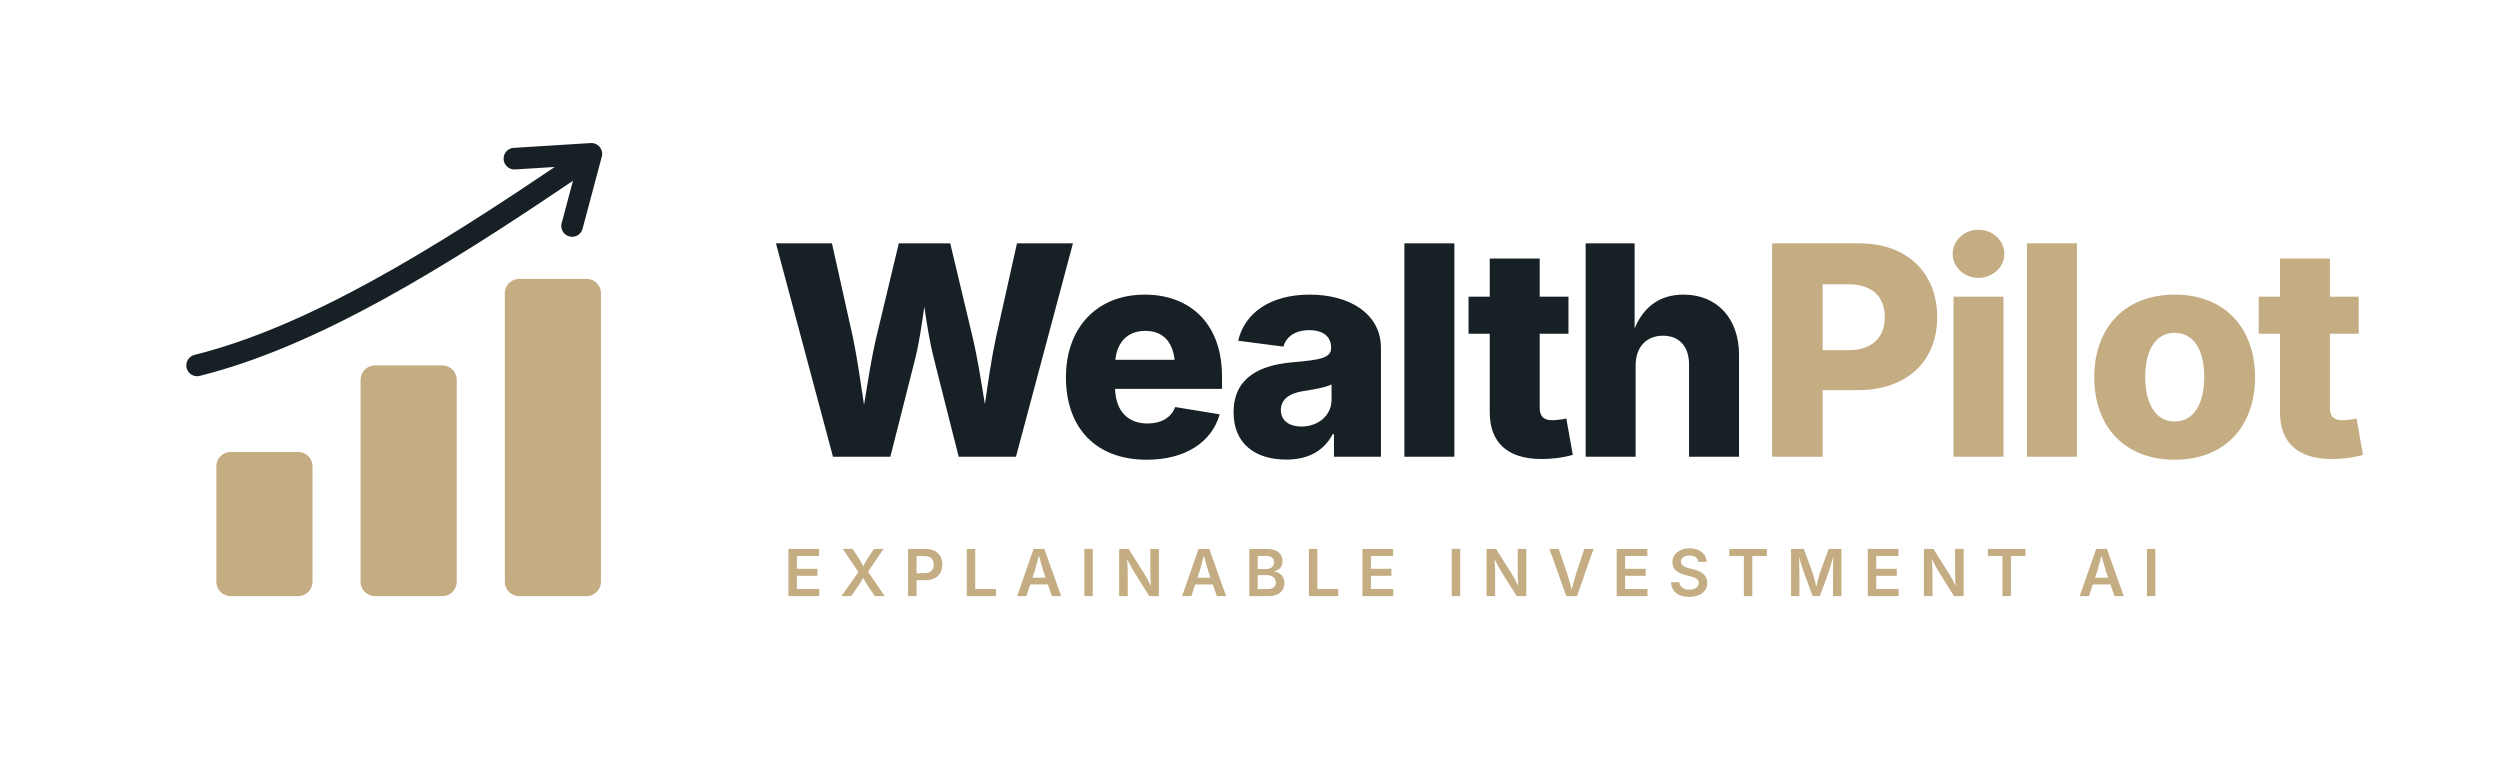
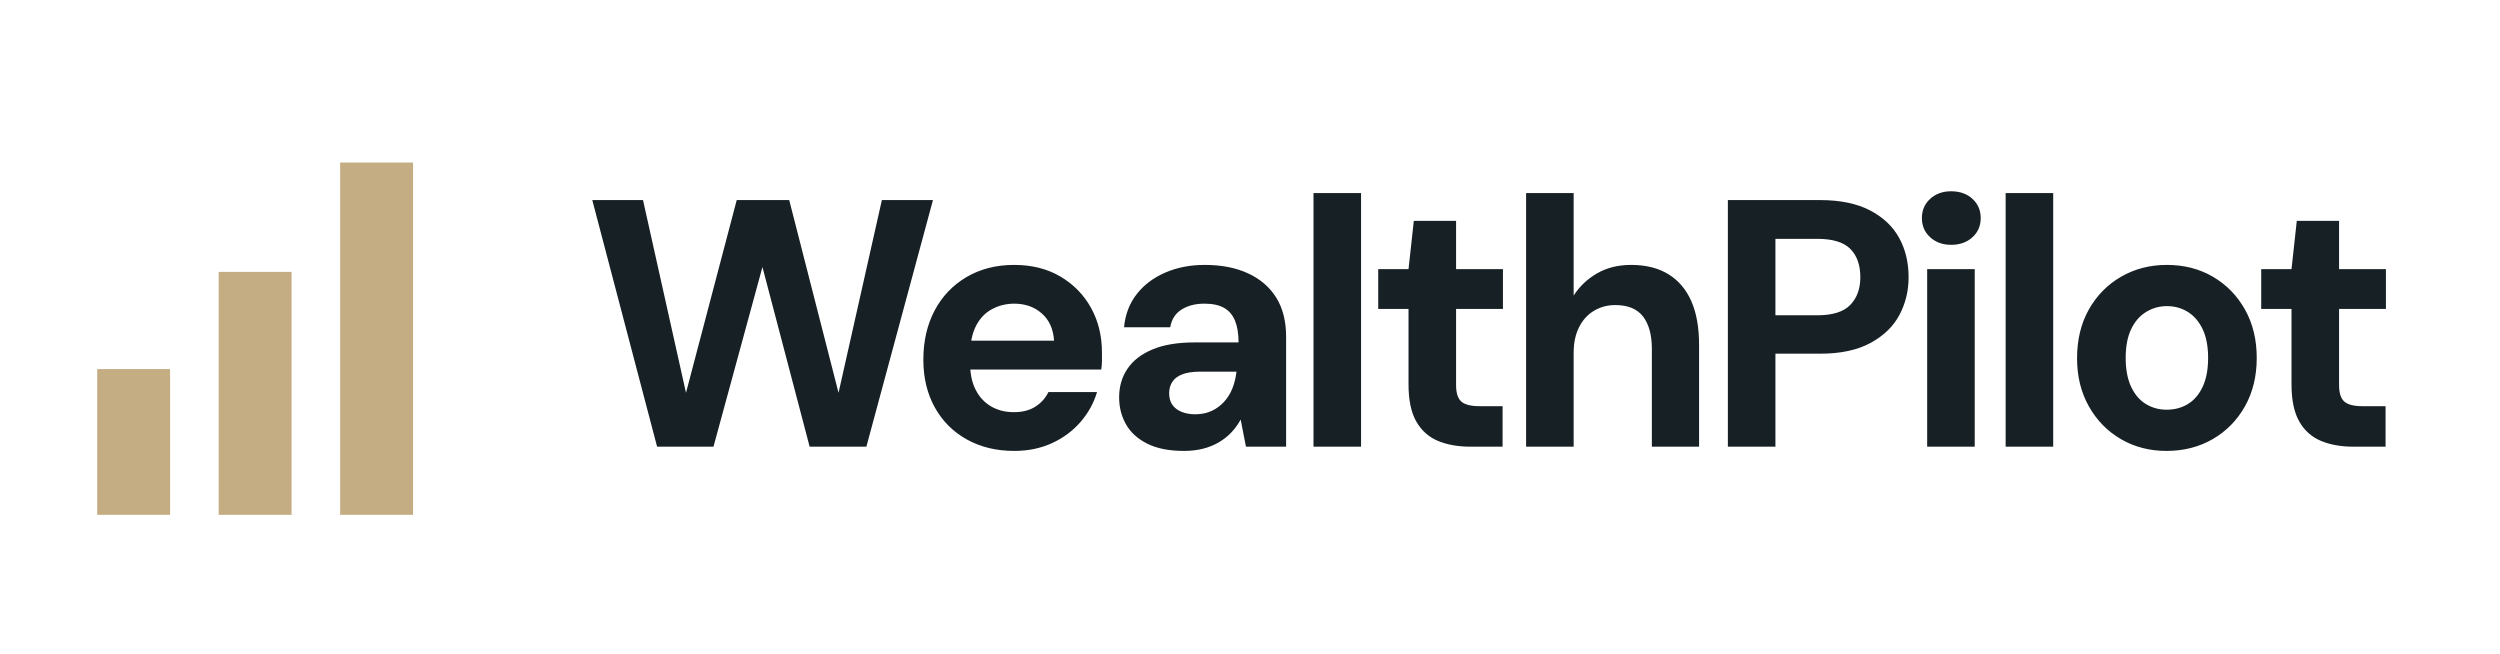
- <svg xmlns="http://www.w3.org/2000/svg" width="1040" height="320" viewBox="0 0 1040 320">
-   <rect x="90.00" y="188.00" width="40.00" height="60.00" rx="6.00" fill="#c5ad83" />
-   <rect x="150.00" y="152.00" width="40.00" height="96.00" rx="6.00" fill="#c5ad83" />
-   <rect x="210.00" y="116.00" width="40.00" height="132.00" rx="6.00" fill="#c5ad83" />
-   <path d="M 82.00 152.00 C 130.00 140.00 182.00 108.00 238.00 70.00" fill="none" stroke="#172025" stroke-width="9.00" stroke-linecap="round" />
-   <path d="M 214.00 66.00 L 246.00 64.00 L 238.00 94.00" fill="none" stroke="#172025" stroke-width="9.00" stroke-linecap="round" stroke-linejoin="round" />
-   <text x="320" y="190" font-family="Inter, Helvetica, Arial, sans-serif" font-size="122" font-weight="800" letter-spacing="-4" fill="#172025">Wealth<tspan fill="#c5ad83">Pilot</tspan>
-   </text>
-   <text x="326" y="248" font-family="Inter, Helvetica, Arial, sans-serif" font-size="27" font-weight="600" letter-spacing="7" fill="#c5ad83">EXPLAINABLE INVESTMENT AI</text>
+ <svg xmlns="http://www.w3.org/2000/svg" width="205.79" height="53.76" viewBox="0 0 205.79 53.76">
+   <rect x="8.0" y="30.38" width="6" height="12" fill="#c5ad83" />
+   <rect x="18.0" y="22.38" width="6" height="20" fill="#c5ad83" />
+   <rect x="28.0" y="13.38" width="6" height="29" fill="#c5ad83" />
+   <path transform="translate(48.00 36.77)" d="M6.09 0.0 0.754 -20.3H4.93L8.468 -4.437L12.644 -20.3H16.965L21.025 -4.437L24.592 -20.3H28.797L23.316 0.0H18.647L14.761 -14.79L10.73 0.0ZM35.488 0.348Q33.284 0.348 31.588 -0.595Q29.891 -1.537 28.949 -3.234Q28.006 -4.93 28.006 -7.163Q28.006 -9.454 28.934 -11.209Q29.862 -12.963 31.559 -13.963Q33.255 -14.964 35.488 -14.964Q37.663 -14.964 39.287 -14.007Q40.911 -13.05 41.81 -11.426Q42.709 -9.802 42.709 -7.743Q42.709 -7.453 42.709 -7.091Q42.709 -6.728 42.651 -6.351H30.79V-8.729H38.765Q38.678 -10.15 37.765 -10.962Q36.851 -11.774 35.488 -11.774Q34.502 -11.774 33.661 -11.325Q32.82 -10.875 32.342 -9.947Q31.863 -9.019 31.863 -7.598V-6.757Q31.863 -5.568 32.313 -4.684Q32.762 -3.799 33.574 -3.321Q34.386 -2.842 35.459 -2.842Q36.532 -2.842 37.243 -3.306Q37.953 -3.77 38.301 -4.495H42.303Q41.897 -3.132 40.94 -2.03Q39.983 -0.928 38.591 -0.29Q37.199 0.348 35.488 0.348ZM49.458 0.348Q47.631 0.348 46.442 -0.247Q45.253 -0.841 44.688 -1.842Q44.122 -2.842 44.122 -4.06Q44.122 -5.394 44.804 -6.409Q45.485 -7.424 46.863 -8.004Q48.24 -8.584 50.328 -8.584H53.953Q53.953 -9.657 53.663 -10.367Q53.373 -11.078 52.764 -11.426Q52.155 -11.774 51.14 -11.774Q50.038 -11.774 49.27 -11.296Q48.501 -10.817 48.327 -9.831H44.528Q44.673 -11.397 45.558 -12.543Q46.442 -13.688 47.907 -14.326Q49.371 -14.964 51.169 -14.964Q53.228 -14.964 54.736 -14.268Q56.244 -13.572 57.056 -12.267Q57.868 -10.962 57.868 -9.048V0.0H54.562L54.127 -2.233Q53.808 -1.653 53.373 -1.189Q52.938 -0.725 52.358 -0.377Q51.778 -0.029 51.053 0.16Q50.328 0.348 49.458 0.348ZM50.386 -2.668Q51.14 -2.668 51.735 -2.944Q52.329 -3.219 52.764 -3.698Q53.199 -4.176 53.446 -4.8Q53.692 -5.423 53.779 -6.148V-6.177H50.792Q49.893 -6.177 49.328 -5.96Q48.762 -5.742 48.501 -5.336Q48.24 -4.93 48.24 -4.408Q48.24 -3.828 48.501 -3.451Q48.762 -3.074 49.255 -2.871Q49.748 -2.668 50.386 -2.668ZM60.122 0.0V-20.88H64.037V0.0ZM73.048 0.0Q71.511 0.0 70.365 -0.479Q69.22 -0.957 68.582 -2.074Q67.944 -3.19 67.944 -5.133V-11.339H65.45V-14.616H67.944L68.379 -18.589H71.859V-14.616H75.716V-11.339H71.859V-5.075Q71.859 -4.089 72.294 -3.712Q72.729 -3.335 73.773 -3.335H75.687V0.0ZM77.622 0.0V-20.88H81.537V-12.441Q82.262 -13.572 83.465 -14.268Q84.669 -14.964 86.264 -14.964Q88.091 -14.964 89.338 -14.196Q90.585 -13.427 91.223 -11.977Q91.861 -10.527 91.861 -8.381V0.0H87.975V-8.033Q87.975 -9.773 87.25 -10.716Q86.525 -11.658 84.959 -11.658Q84.002 -11.658 83.219 -11.194Q82.436 -10.73 81.987 -9.846Q81.537 -8.961 81.537 -7.743V0.0ZM94.231 0.0V-20.3H101.829Q104.294 -20.3 105.918 -19.459Q107.542 -18.618 108.325 -17.197Q109.108 -15.776 109.108 -13.949Q109.108 -12.267 108.354 -10.846Q107.6 -9.425 105.976 -8.541Q104.352 -7.656 101.829 -7.656H98.146V0.0ZM98.146 -10.817H101.597Q103.482 -10.817 104.309 -11.672Q105.135 -12.528 105.135 -13.949Q105.135 -15.457 104.309 -16.284Q103.482 -17.11 101.597 -17.11H98.146ZM110.637 0.0V-14.616H114.552V0.0ZM112.609 -16.617Q111.565 -16.617 110.884 -17.241Q110.202 -17.864 110.202 -18.821Q110.202 -19.778 110.884 -20.402Q111.565 -21.025 112.609 -21.025Q113.682 -21.025 114.364 -20.402Q115.045 -19.778 115.045 -18.821Q115.045 -17.864 114.364 -17.241Q113.682 -16.617 112.609 -16.617ZM117.096 0.0V-20.88H121.011V0.0ZM130.341 0.348Q128.253 0.348 126.586 -0.623Q124.918 -1.595 123.947 -3.321Q122.975 -5.046 122.975 -7.279Q122.975 -9.57 123.947 -11.296Q124.918 -13.021 126.6 -13.992Q128.282 -14.964 130.37 -14.964Q132.487 -14.964 134.155 -13.992Q135.822 -13.021 136.794 -11.296Q137.765 -9.57 137.765 -7.308Q137.765 -5.046 136.794 -3.321Q135.822 -1.595 134.14 -0.623Q132.458 0.348 130.341 0.348ZM130.341 -3.045Q131.327 -3.045 132.096 -3.509Q132.864 -3.973 133.314 -4.93Q133.763 -5.887 133.763 -7.308Q133.763 -8.729 133.314 -9.672Q132.864 -10.614 132.096 -11.093Q131.327 -11.571 130.37 -11.571Q129.442 -11.571 128.659 -11.093Q127.876 -10.614 127.427 -9.672Q126.977 -8.729 126.977 -7.308Q126.977 -5.887 127.427 -4.93Q127.876 -3.973 128.645 -3.509Q129.413 -3.045 130.341 -3.045ZM145.732 0.0Q144.195 0.0 143.05 -0.479Q141.904 -0.957 141.266 -2.074Q140.628 -3.19 140.628 -5.133V-11.339H138.134V-14.616H140.628L141.063 -18.589H144.543V-14.616H148.4V-11.339H144.543V-5.075Q144.543 -4.089 144.978 -3.712Q145.413 -3.335 146.457 -3.335H148.371V0.0Z" fill="#172025" />
</svg>
